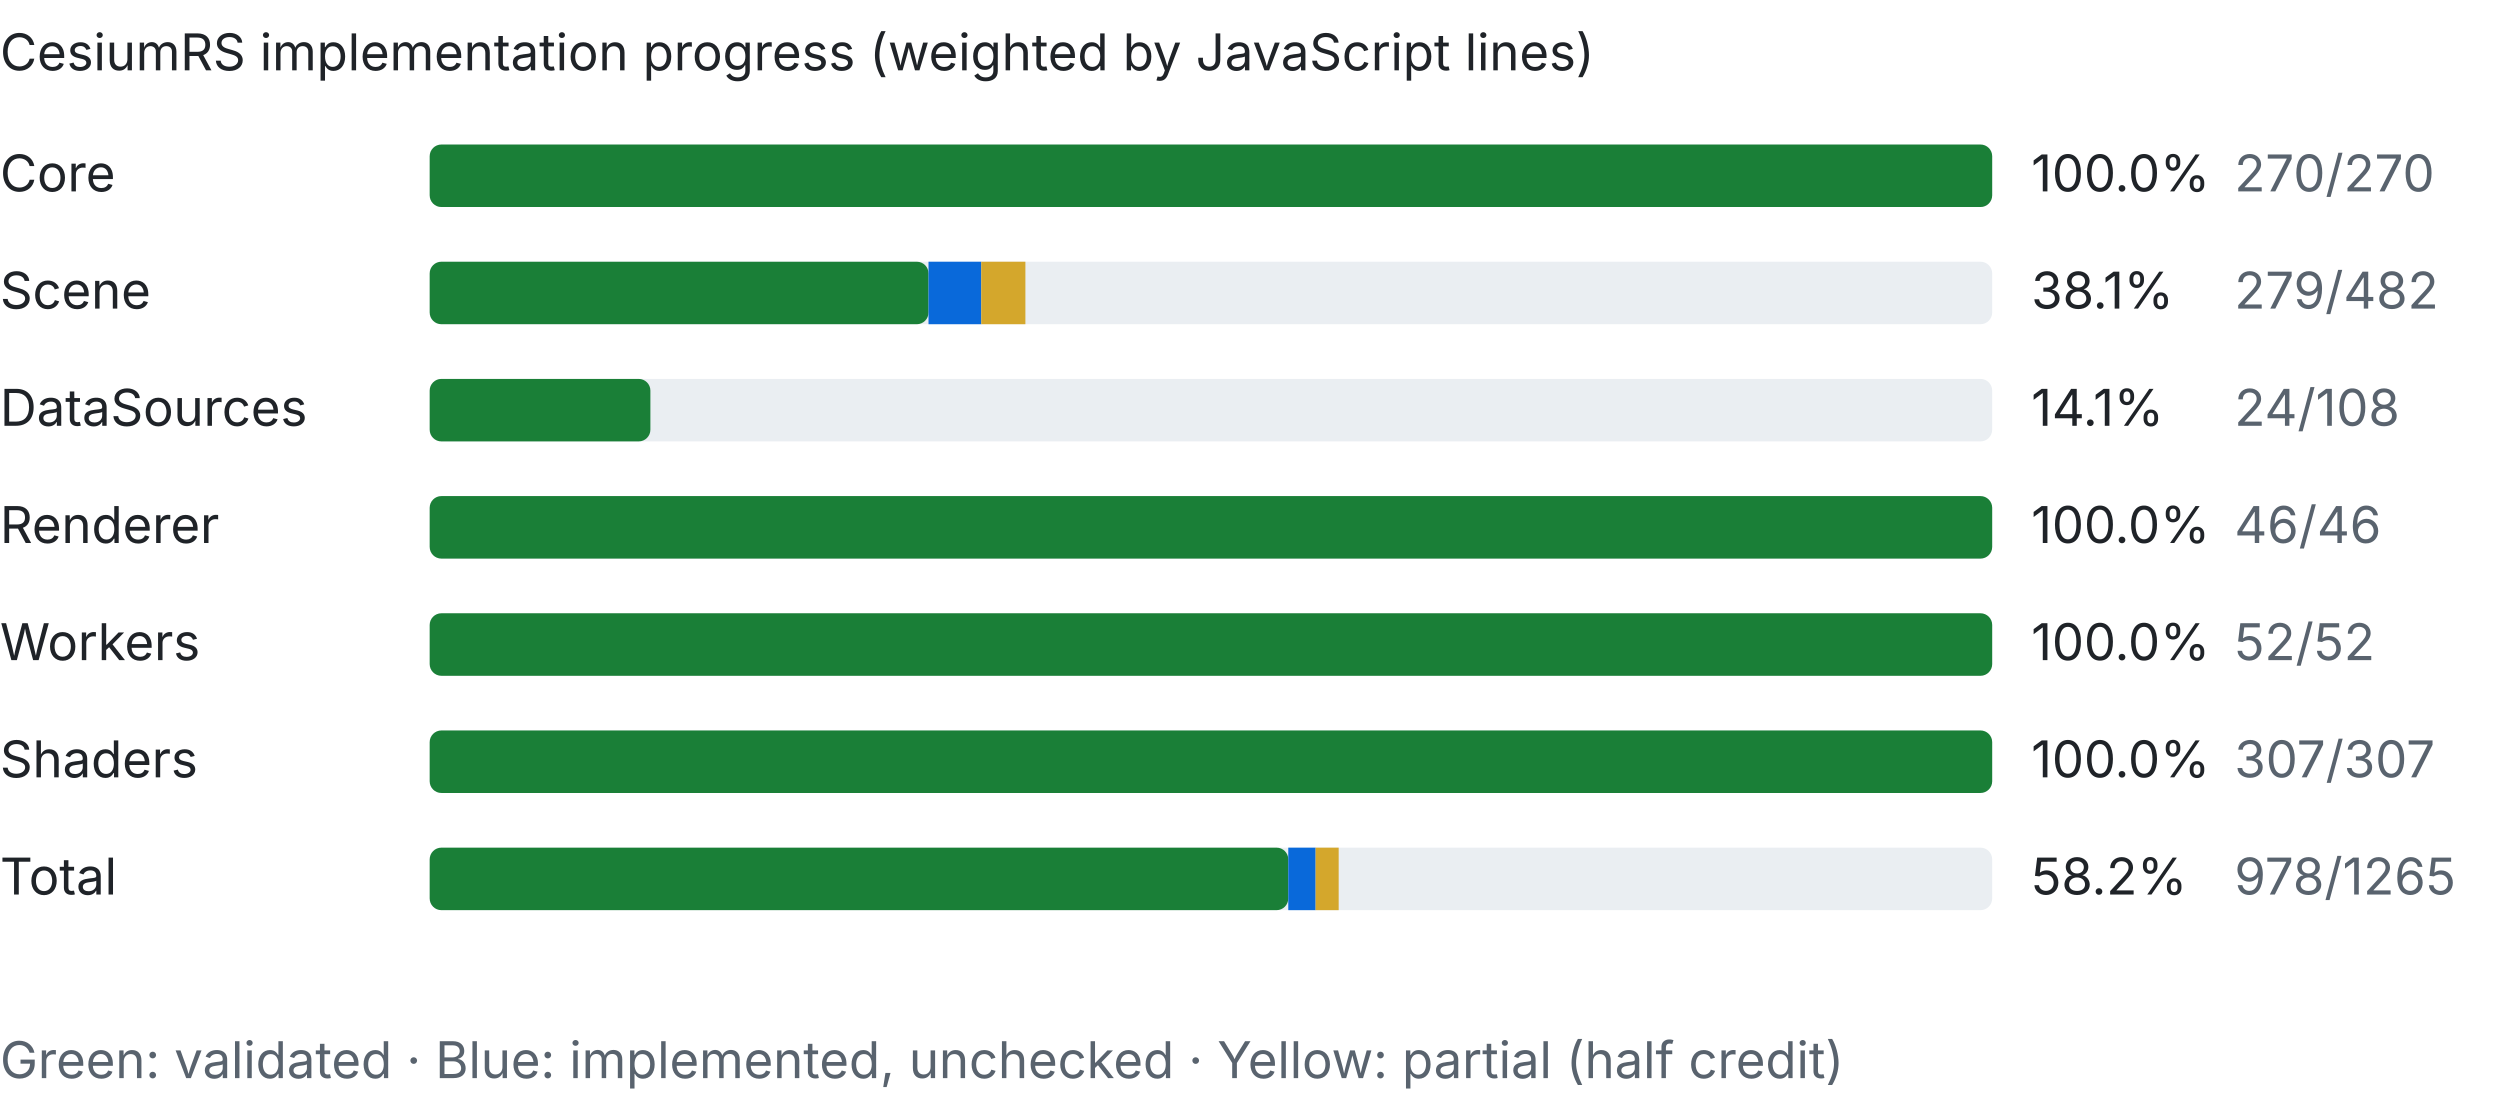
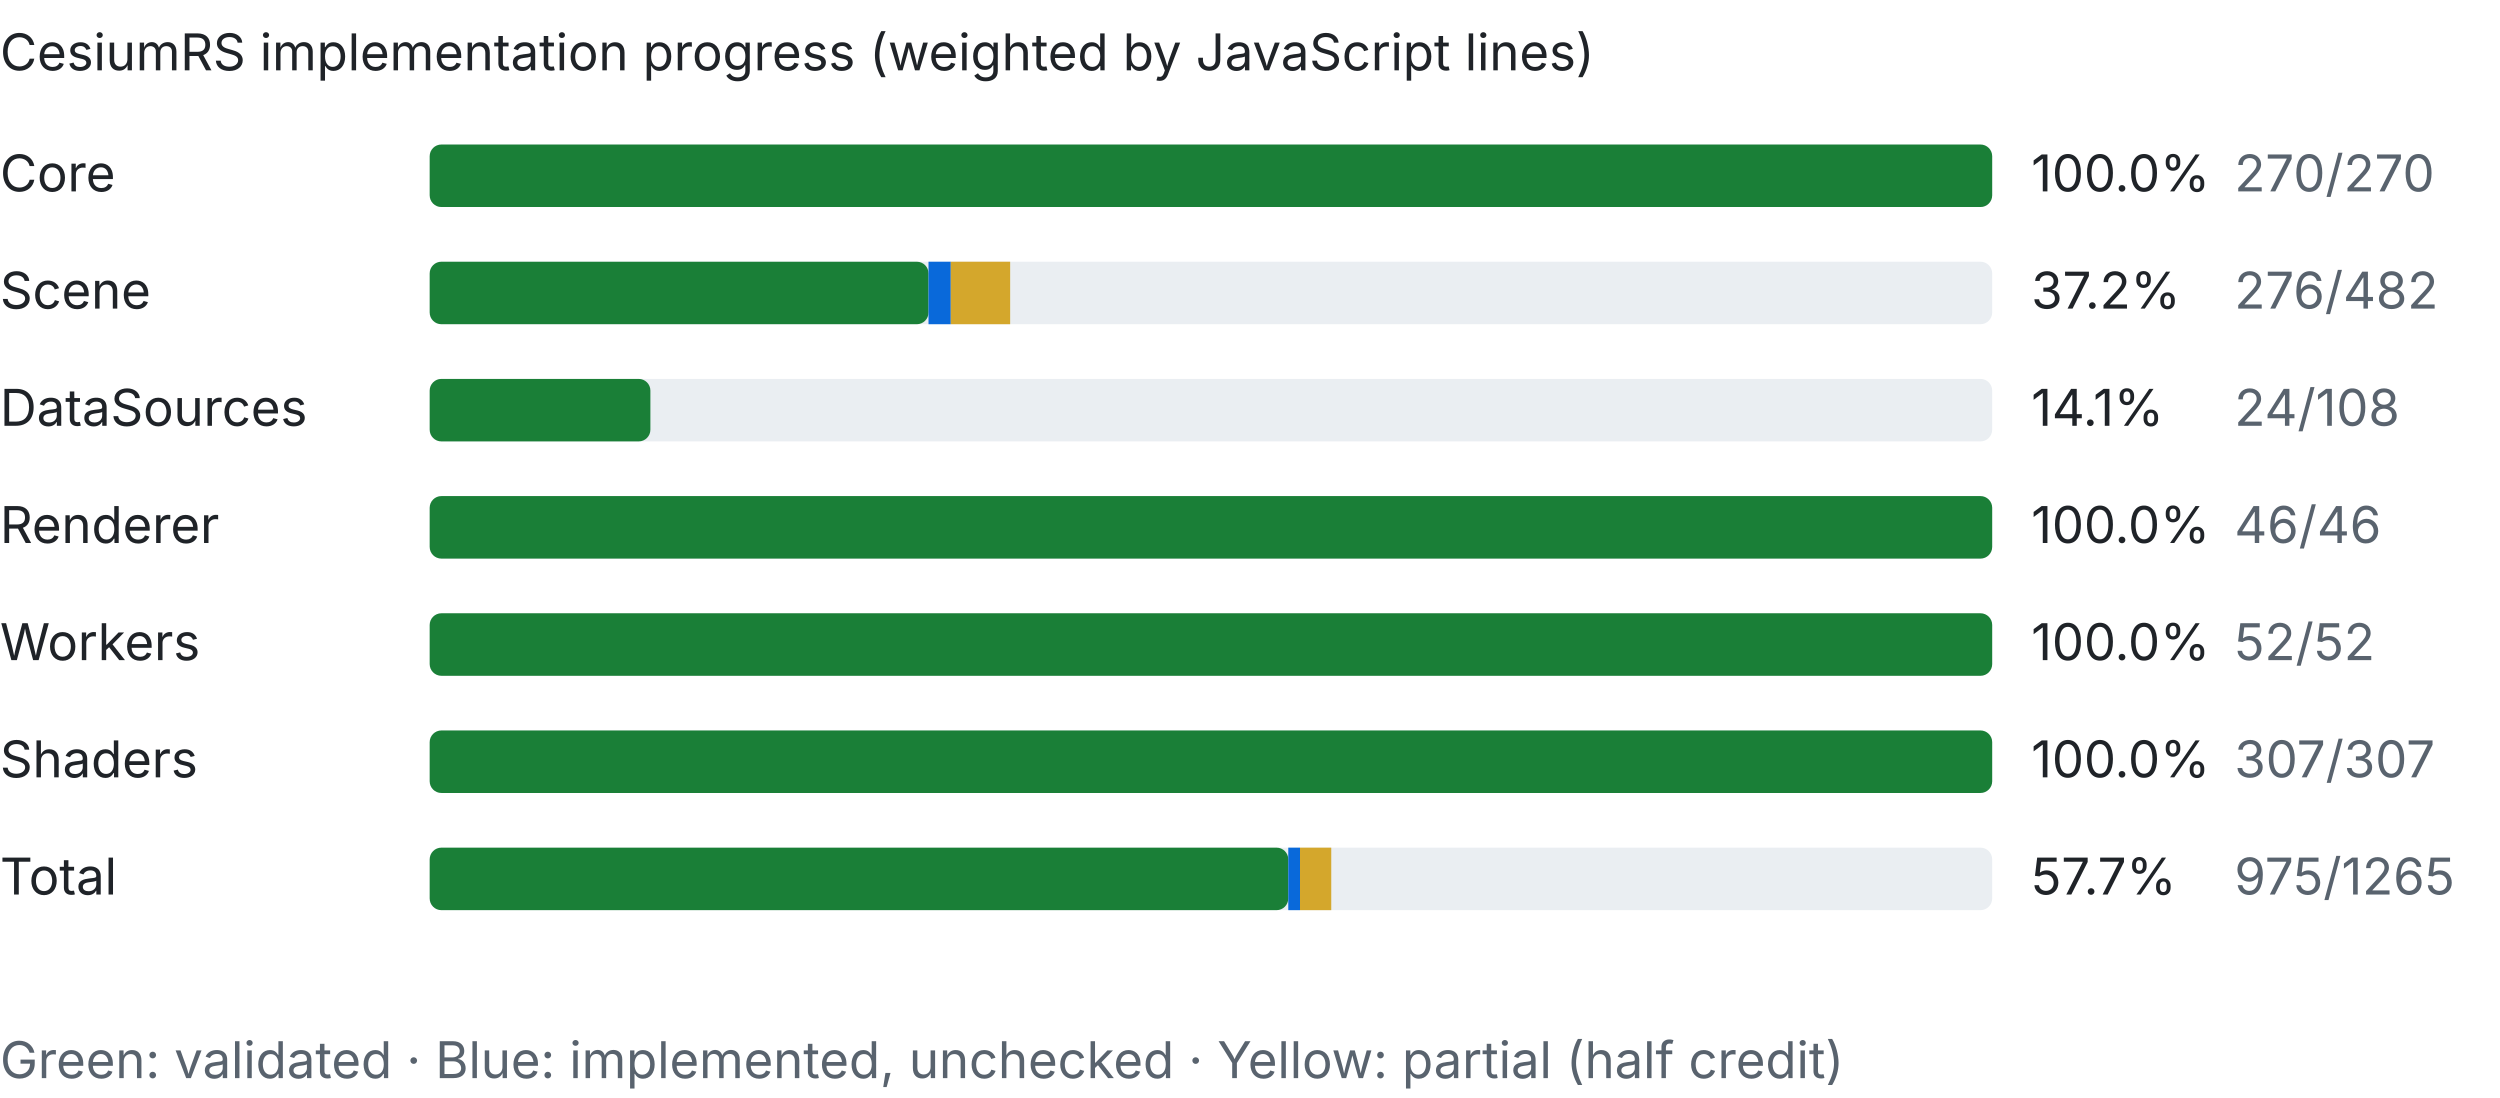
<svg xmlns="http://www.w3.org/2000/svg" width="640" height="281" viewBox="0 0 640 281">
  <style>text{font:13px system-ui,-apple-system,Segoe UI,sans-serif;fill:#1f2328}.dim{fill:#59636e}.bg{fill:#eaeef2}.done{fill:#1a7f37}.part{fill:#d4a72c}.unchecked{fill:#0969da}@media (prefers-color-scheme:dark){text{fill:#e6edf3}.dim{fill:#9198a1}.bg{fill:#30363d}.done{fill:#3fb950}}</style>
  <text x="0" y="18" font-weight="600">CesiumRS implementation progress (weighted by JavaScript lines)</text>
  <text x="0" y="49">Core</text>
  <rect class="bg" x="110" y="37" width="400" height="16" rx="3" />
  <rect class="done" x="110" y="37" width="400.0" height="16" rx="3" />
  <text x="520" y="49">100.0%</text>
  <text class="dim" x="572" y="49">270/270</text>
  <text x="0" y="79">Scene</text>
  <rect class="bg" x="110" y="67" width="400" height="16" rx="3" />
  <rect class="done" x="110" y="67" width="127.7" height="16" rx="3" />
-   <rect class="unchecked" x="237.7" y="67" width="13.5" height="16" />
-   <rect class="part" x="251.2" y="67" width="11.3" height="16" />
-   <text x="520" y="79">38.1%</text>
-   <text class="dim" x="572" y="79">279/482</text>
+   <rect class="unchecked" x="237.7" y="67" width="5.7" height="16" />
+   <rect class="part" x="243.4" y="67" width="15.2" height="16" />
+   <text x="520" y="79">37.2%</text>
+   <text class="dim" x="572" y="79">276/482</text>
  <text x="0" y="109">DataSources</text>
  <rect class="bg" x="110" y="97" width="400" height="16" rx="3" />
  <rect class="done" x="110" y="97" width="56.5" height="16" rx="3" />
  <text x="520" y="109">14.1%</text>
  <text class="dim" x="572" y="109">24/108</text>
  <text x="0" y="139">Renderer</text>
  <rect class="bg" x="110" y="127" width="400" height="16" rx="3" />
  <rect class="done" x="110" y="127" width="400.0" height="16" rx="3" />
  <text x="520" y="139">100.0%</text>
  <text class="dim" x="572" y="139">46/46</text>
  <text x="0" y="169">Workers</text>
  <rect class="bg" x="110" y="157" width="400" height="16" rx="3" />
  <rect class="done" x="110" y="157" width="400.0" height="16" rx="3" />
  <text x="520" y="169">100.0%</text>
  <text class="dim" x="572" y="169">52/52</text>
  <text x="0" y="199">Shaders</text>
  <rect class="bg" x="110" y="187" width="400" height="16" rx="3" />
  <rect class="done" x="110" y="187" width="400.0" height="16" rx="3" />
  <text x="520" y="199">100.0%</text>
  <text class="dim" x="572" y="199">307/307</text>
  <text x="0" y="229" font-weight="600">Total</text>
  <rect class="bg" x="110" y="217" width="400" height="16" rx="3" />
  <rect class="done" x="110" y="217" width="219.8" height="16" rx="3" />
-   <rect class="unchecked" x="329.8" y="217" width="7.0" height="16" />
-   <rect class="part" x="336.8" y="217" width="5.9" height="16" />
-   <text x="520" y="229" font-weight="600">58.2%</text>
-   <text class="dim" x="572" y="229">978/1265</text>
+   <rect class="unchecked" x="329.8" y="217" width="3.0" height="16" />
+   <rect class="part" x="332.8" y="217" width="8.0" height="16" />
+   <text x="520" y="229" font-weight="600">57.7%</text>
+   <text class="dim" x="572" y="229">975/1265</text>
  <text class="dim" x="0" y="276">Green: validated · Blue: implemented, unchecked · Yellow: partial (half credit)</text>
</svg>
